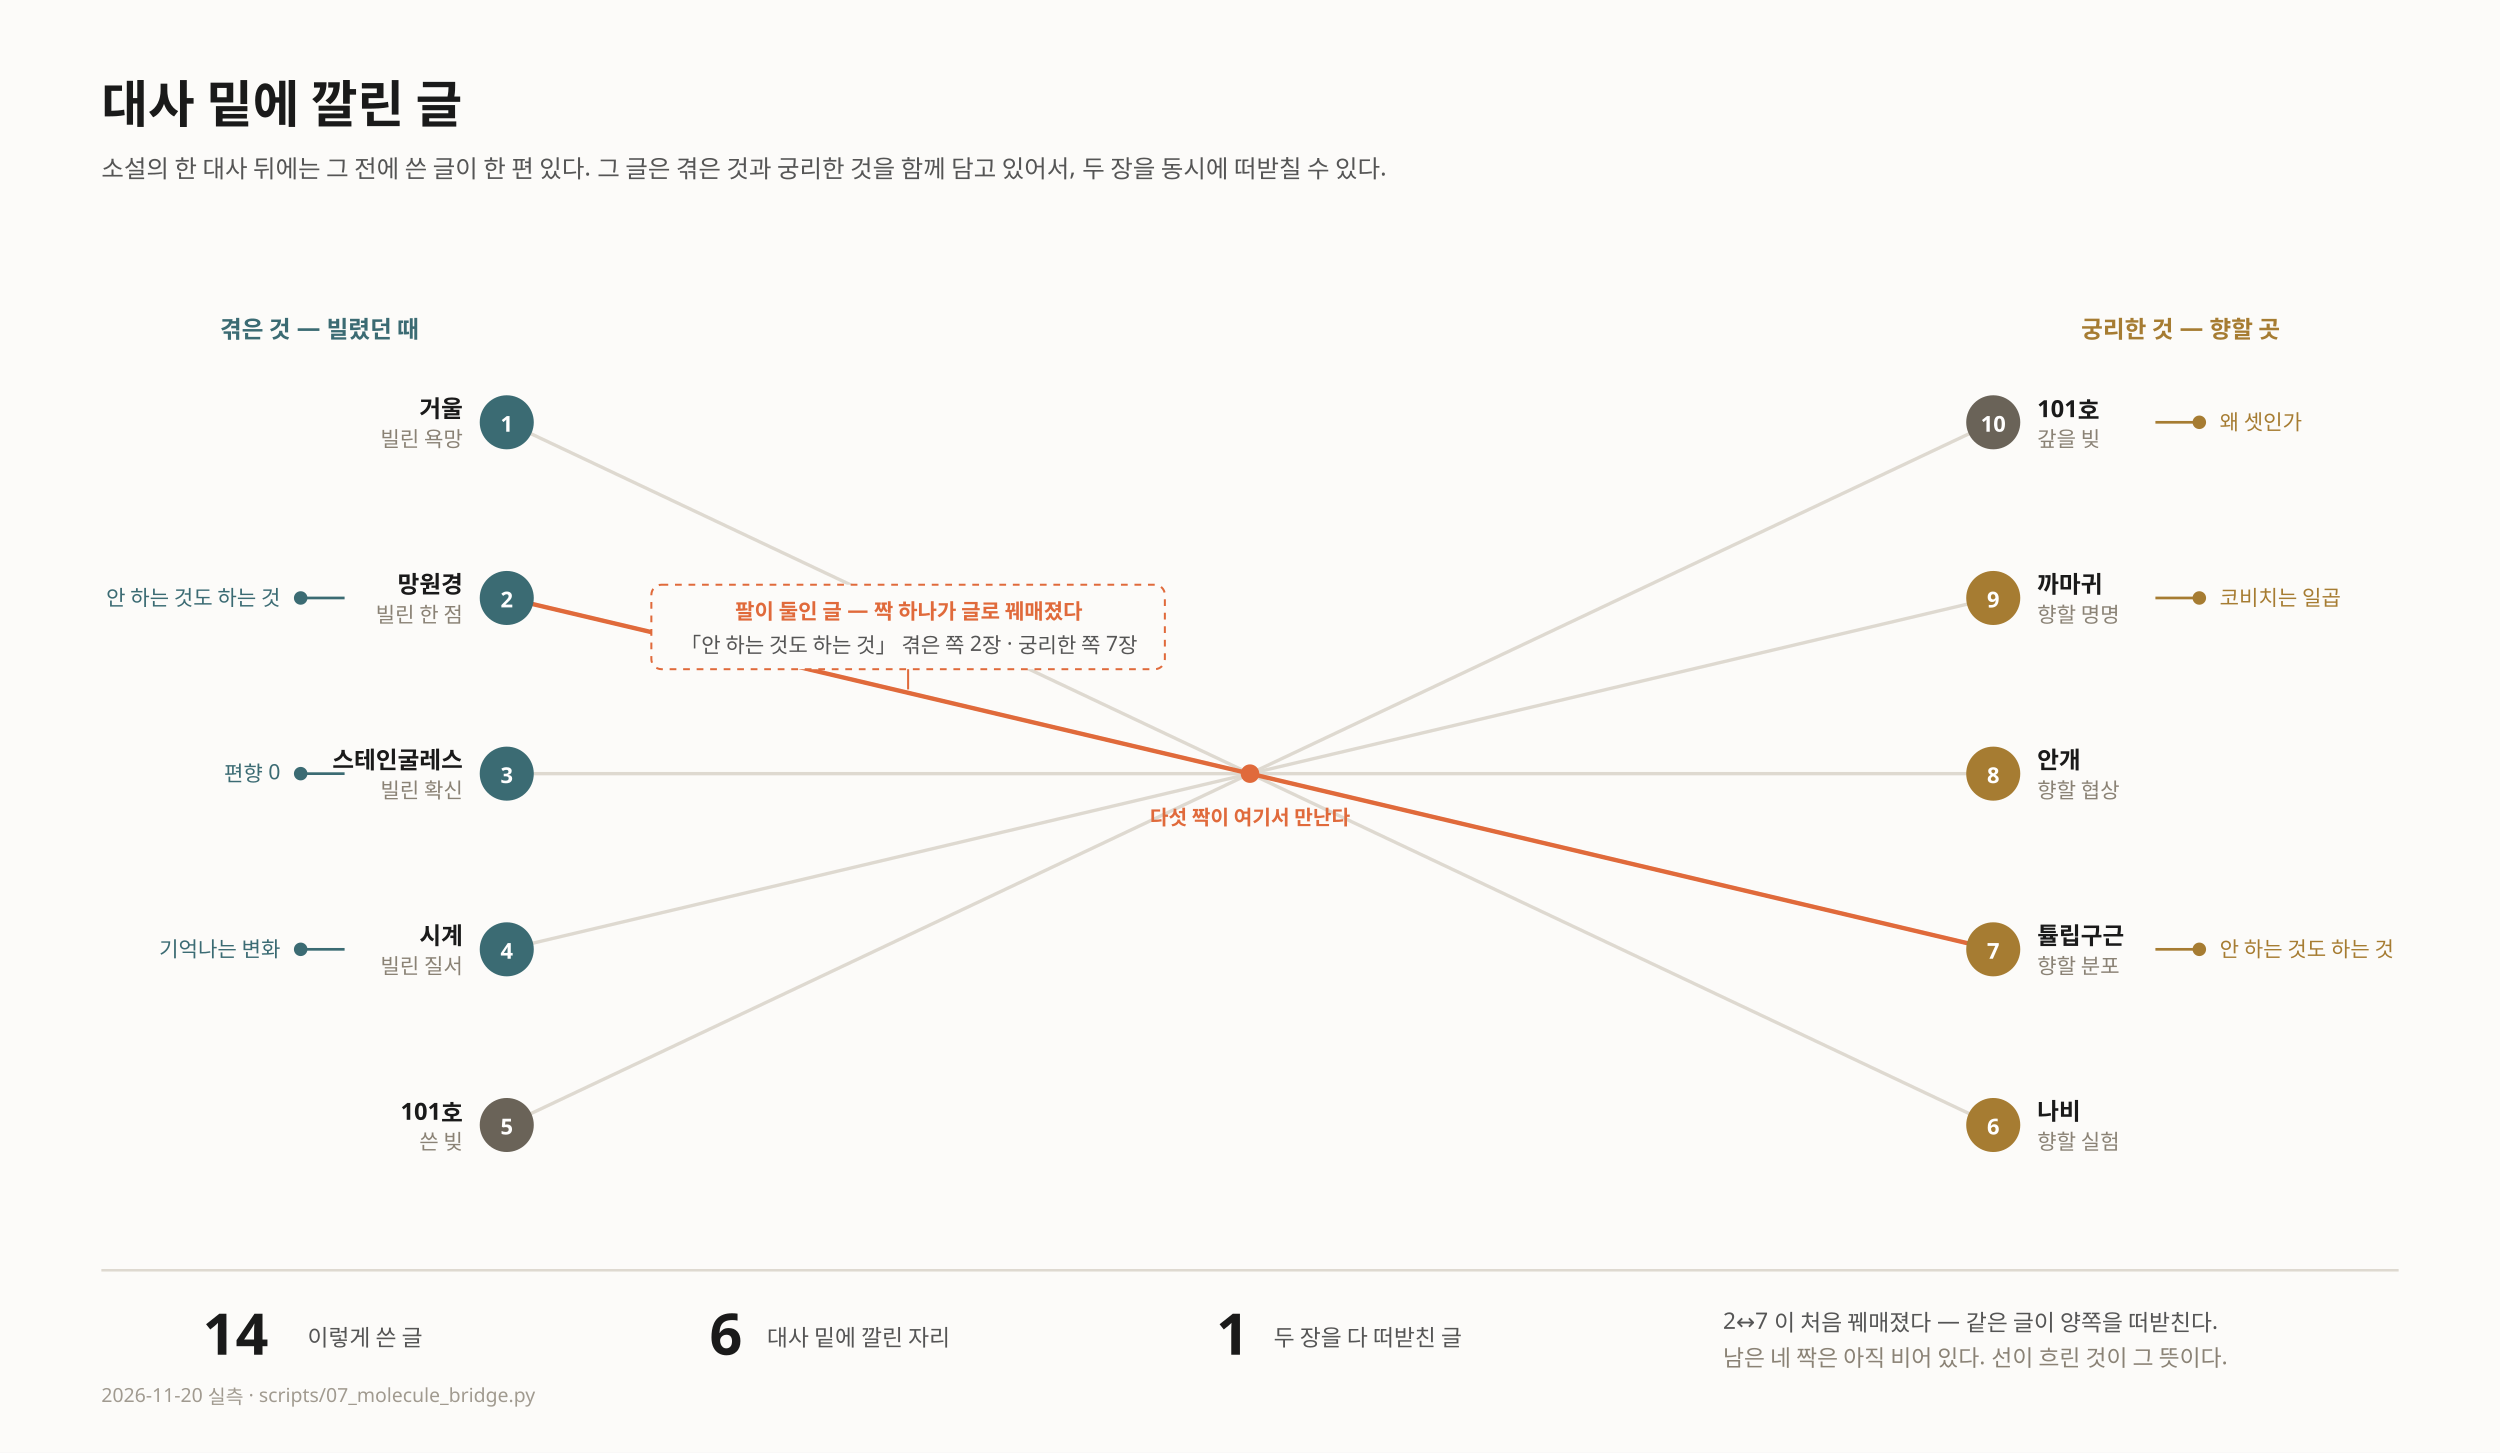
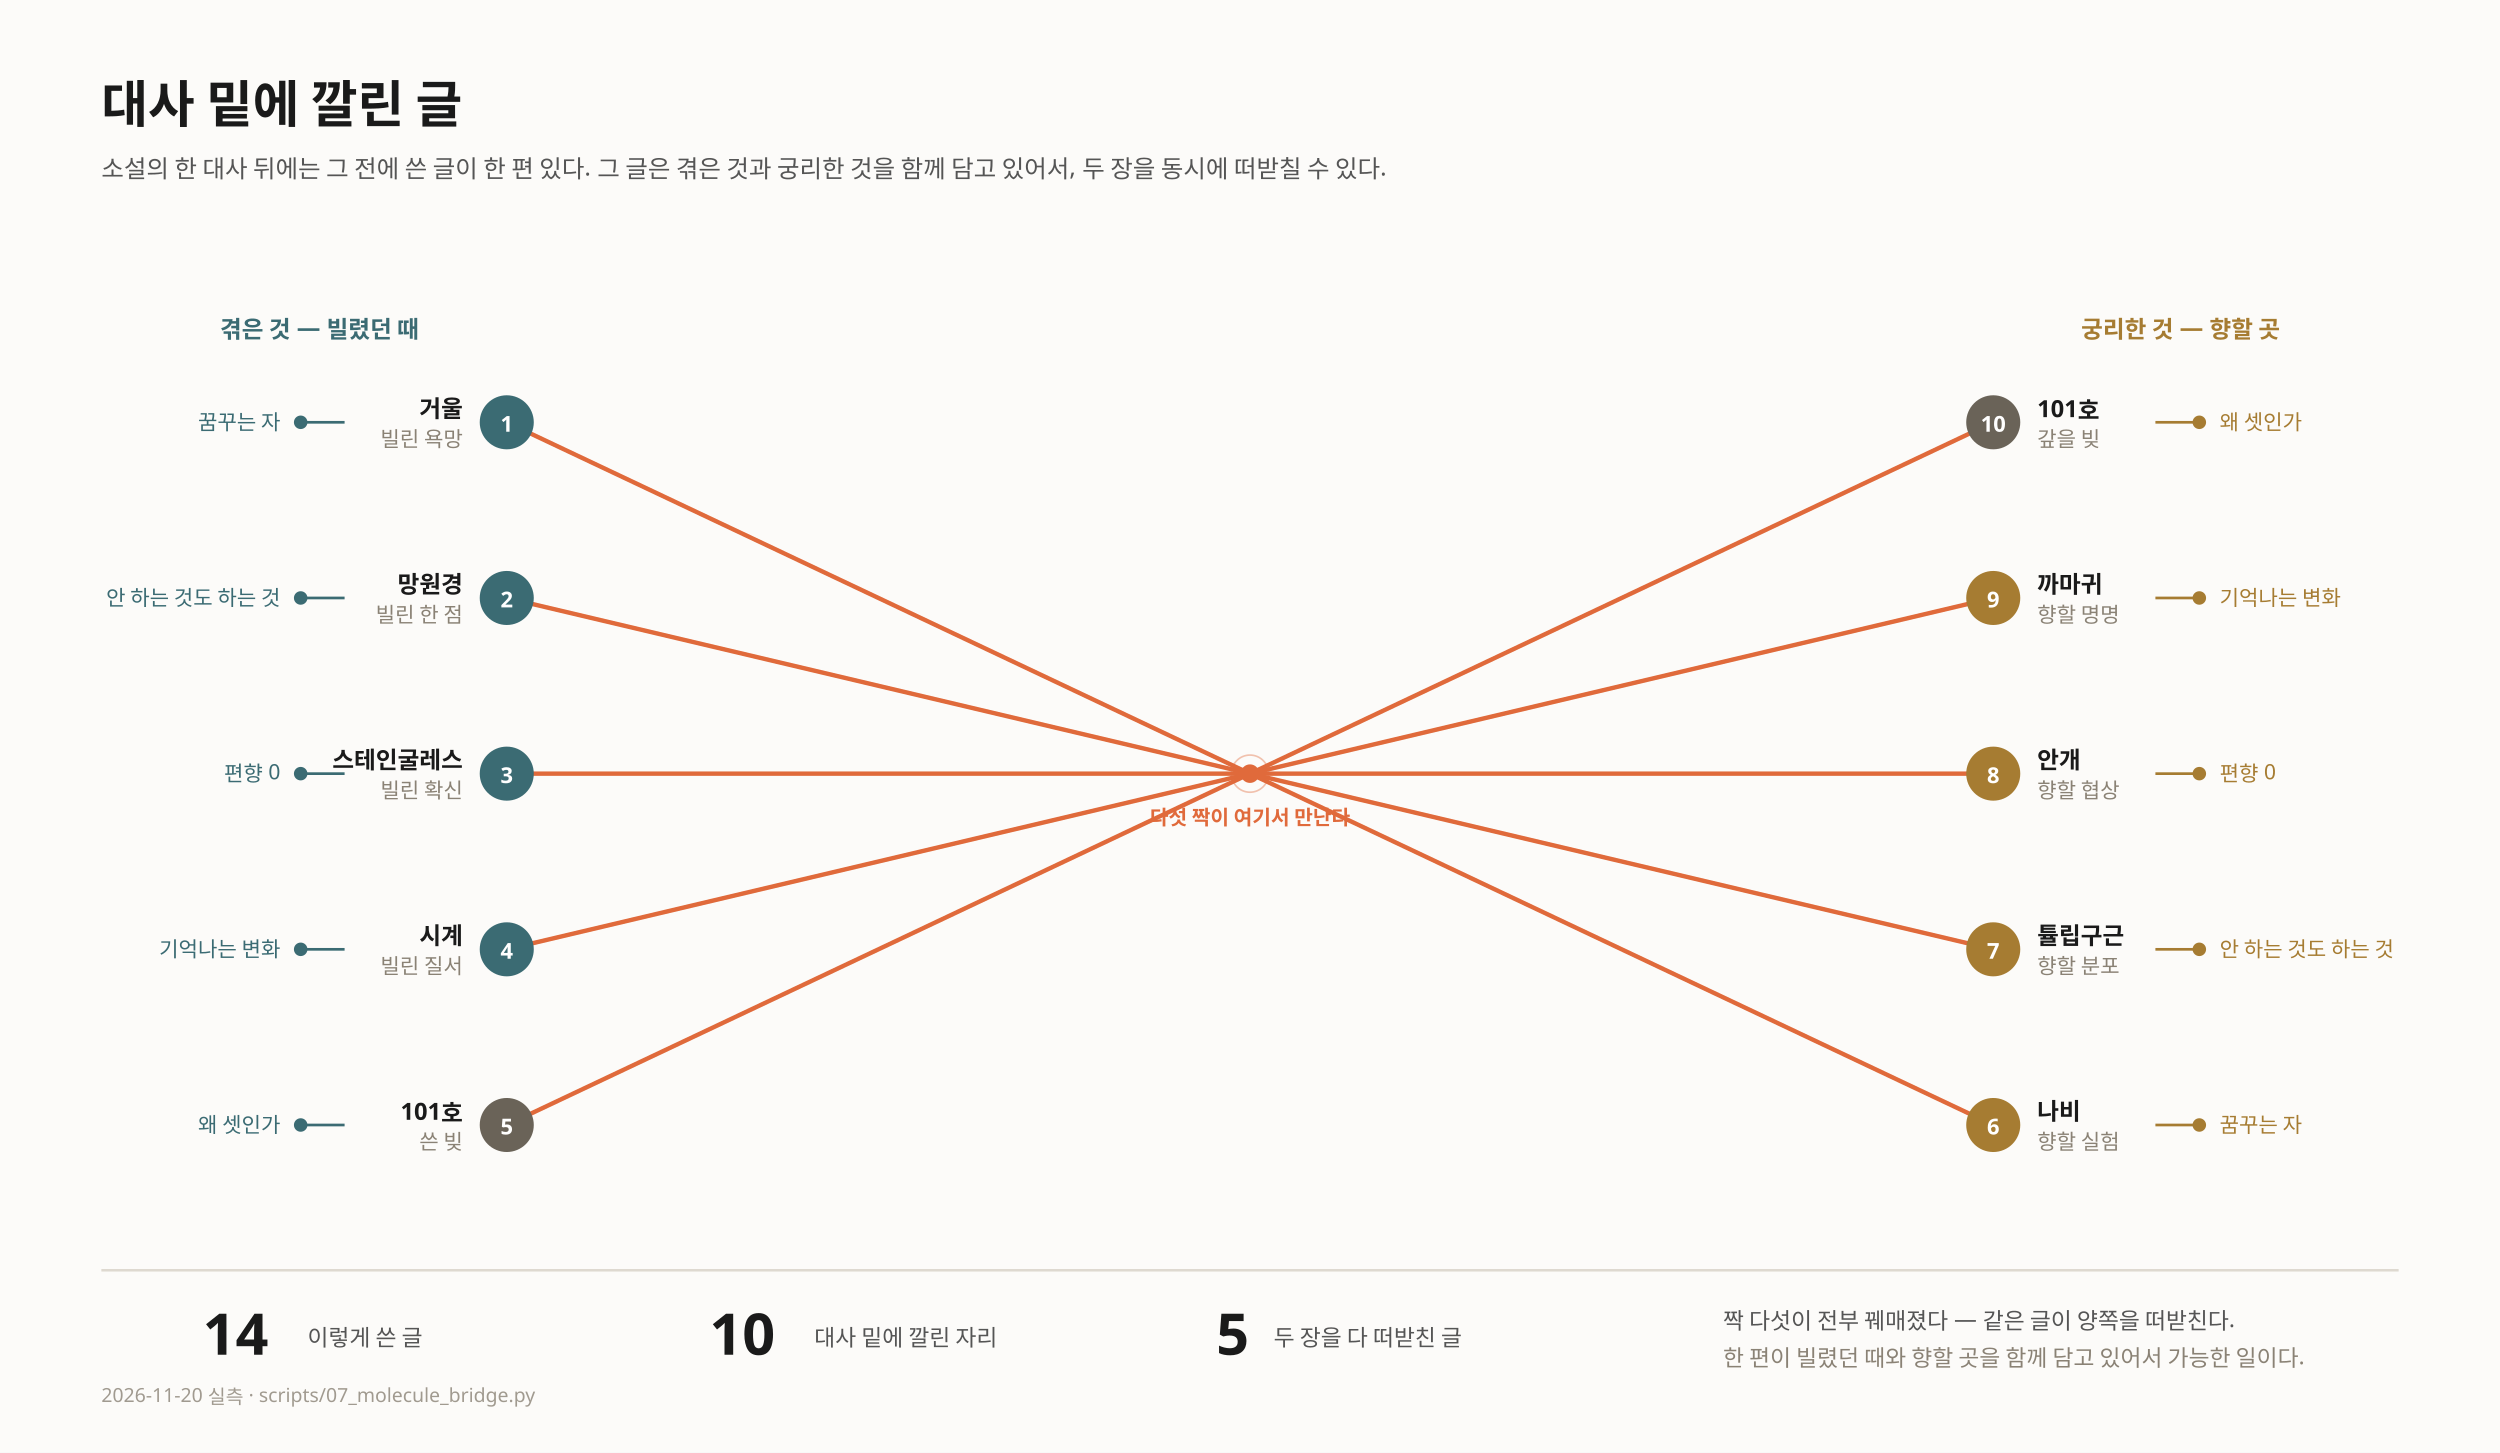
<svg xmlns="http://www.w3.org/2000/svg" viewBox="0 0 1480 860" width="1480" height="860">
  <rect width="1480" height="860" fill="#fcfbf9" />
  <text x="60" y="62" font-size="30" fill="#1a1a1a" text-anchor="start" font-weight="bold" opacity="1.0" font-family="Pretendard,AppleSDGothicNeo,sans-serif" dominant-baseline="middle">대사 밑에 깔린 글</text>
  <text x="60" y="100" font-size="14.5" fill="#555" text-anchor="start" font-weight="normal" opacity="1.0" font-family="Pretendard,AppleSDGothicNeo,sans-serif" dominant-baseline="middle">소설의 한 대사 뒤에는 그 전에 쓴 글이 한 편 있다. 그 글은 겪은 것과 궁리한 것을 함께 담고 있어서, 두 장을 동시에 떠받칠 수 있다.</text>
  <text x="248" y="195" font-size="14" fill="#3b6b73" text-anchor="end" font-weight="bold" opacity="1.0" font-family="Pretendard,AppleSDGothicNeo,sans-serif" dominant-baseline="middle">겪은 것 — 빌렸던 때</text>
  <text x="1232" y="195" font-size="14" fill="#a67c32" text-anchor="start" font-weight="bold" opacity="1.0" font-family="Pretendard,AppleSDGothicNeo,sans-serif" dominant-baseline="middle">궁리한 것 — 향할 곳</text>
  <line x1="300" y1="250" x2="1180" y2="666" stroke="#ded9d0" stroke-width="2" />
  <line x1="300" y1="354" x2="1180" y2="562" stroke="#ded9d0" stroke-width="2" />
  <line x1="300" y1="458" x2="1180" y2="458" stroke="#ded9d0" stroke-width="2" />
  <line x1="300" y1="562" x2="1180" y2="354" stroke="#ded9d0" stroke-width="2" />
  <line x1="300" y1="666" x2="1180" y2="250" stroke="#ded9d0" stroke-width="2" />
  <circle cx="740.0" cy="458" r="5.5" fill="#e06a3b" />
  <text x="740" y="484" font-size="12" fill="#e06a3b" text-anchor="middle" font-weight="bold" opacity="1.0" font-family="Pretendard,AppleSDGothicNeo,sans-serif" dominant-baseline="middle">다섯 짝이 여기서 만난다</text>
+   <circle cx="740.0" cy="458" r="11" fill="none" stroke="#e06a3b" stroke-width="1" opacity=".4" />
+   <line x1="300" y1="666" x2="1180" y2="250" stroke="#e06a3b" stroke-width="2.6" />
+   <line x1="300" y1="250" x2="1180" y2="666" stroke="#e06a3b" stroke-width="2.6" />
+   <line x1="300" y1="562" x2="1180" y2="354" stroke="#e06a3b" stroke-width="2.6" />
+   <line x1="300" y1="458" x2="1180" y2="458" stroke="#e06a3b" stroke-width="2.6" />
  <line x1="300" y1="354" x2="1180" y2="562" stroke="#e06a3b" stroke-width="2.6" />
-   <rect x="385.6" y="346.16" width="304" height="50" rx="6" fill="#fcfbf9" stroke="#e06a3b" stroke-width="1.2" stroke-dasharray="4 4" />
-   <line x1="537.6" y1="396.16" x2="537.6" y2="408.16" stroke="#e06a3b" stroke-width="1.2" />
-   <text x="538" y="362" font-size="12.5" fill="#e06a3b" text-anchor="middle" font-weight="bold" opacity="1.0" font-family="Pretendard,AppleSDGothicNeo,sans-serif" dominant-baseline="middle">팔이 둘인 글 — 짝 하나가 글로 꿰매졌다</text>
-   <text x="538" y="382" font-size="12.5" fill="#555" text-anchor="middle" font-weight="normal" opacity="1.0" font-family="Pretendard,AppleSDGothicNeo,sans-serif" dominant-baseline="middle">「안 하는 것도 하는 것」 겪은 쪽 2장 · 궁리한 쪽 7장</text>
  <circle cx="300" cy="250" r="16" fill="#3b6b73" />
  <text x="300" y="251" font-size="13" fill="#fff" text-anchor="middle" font-weight="bold" opacity="1.0" font-family="Pretendard,AppleSDGothicNeo,sans-serif" dominant-baseline="middle">1</text>
  <text x="274" y="242" font-size="14" fill="#1a1a1a" text-anchor="end" font-weight="bold" opacity="1.0" font-family="Pretendard,AppleSDGothicNeo,sans-serif" dominant-baseline="middle">거울</text>
  <text x="274" y="260" font-size="12.5" fill="#8a8275" text-anchor="end" font-weight="normal" opacity="1.0" font-family="Pretendard,AppleSDGothicNeo,sans-serif" dominant-baseline="middle">빌린 욕망</text>
  <circle cx="300" cy="354" r="16" fill="#3b6b73" />
  <text x="300" y="355" font-size="13" fill="#fff" text-anchor="middle" font-weight="bold" opacity="1.0" font-family="Pretendard,AppleSDGothicNeo,sans-serif" dominant-baseline="middle">2</text>
  <text x="274" y="346" font-size="14" fill="#1a1a1a" text-anchor="end" font-weight="bold" opacity="1.0" font-family="Pretendard,AppleSDGothicNeo,sans-serif" dominant-baseline="middle">망원경</text>
  <text x="274" y="364" font-size="12.5" fill="#8a8275" text-anchor="end" font-weight="normal" opacity="1.0" font-family="Pretendard,AppleSDGothicNeo,sans-serif" dominant-baseline="middle">빌린 한 점</text>
  <circle cx="300" cy="458" r="16" fill="#3b6b73" />
  <text x="300" y="459" font-size="13" fill="#fff" text-anchor="middle" font-weight="bold" opacity="1.0" font-family="Pretendard,AppleSDGothicNeo,sans-serif" dominant-baseline="middle">3</text>
  <text x="274" y="450" font-size="14" fill="#1a1a1a" text-anchor="end" font-weight="bold" opacity="1.0" font-family="Pretendard,AppleSDGothicNeo,sans-serif" dominant-baseline="middle">스테인굴레스</text>
  <text x="274" y="468" font-size="12.5" fill="#8a8275" text-anchor="end" font-weight="normal" opacity="1.0" font-family="Pretendard,AppleSDGothicNeo,sans-serif" dominant-baseline="middle">빌린 확신</text>
  <circle cx="300" cy="562" r="16" fill="#3b6b73" />
  <text x="300" y="563" font-size="13" fill="#fff" text-anchor="middle" font-weight="bold" opacity="1.0" font-family="Pretendard,AppleSDGothicNeo,sans-serif" dominant-baseline="middle">4</text>
  <text x="274" y="554" font-size="14" fill="#1a1a1a" text-anchor="end" font-weight="bold" opacity="1.0" font-family="Pretendard,AppleSDGothicNeo,sans-serif" dominant-baseline="middle">시계</text>
  <text x="274" y="572" font-size="12.5" fill="#8a8275" text-anchor="end" font-weight="normal" opacity="1.0" font-family="Pretendard,AppleSDGothicNeo,sans-serif" dominant-baseline="middle">빌린 질서</text>
  <circle cx="300" cy="666" r="16" fill="#6a6358" />
  <text x="300" y="667" font-size="13" fill="#fff" text-anchor="middle" font-weight="bold" opacity="1.0" font-family="Pretendard,AppleSDGothicNeo,sans-serif" dominant-baseline="middle">5</text>
  <text x="274" y="658" font-size="14" fill="#1a1a1a" text-anchor="end" font-weight="bold" opacity="1.0" font-family="Pretendard,AppleSDGothicNeo,sans-serif" dominant-baseline="middle">101호</text>
  <text x="274" y="676" font-size="12.5" fill="#8a8275" text-anchor="end" font-weight="normal" opacity="1.0" font-family="Pretendard,AppleSDGothicNeo,sans-serif" dominant-baseline="middle">쓴 빚</text>
  <circle cx="1180" cy="250" r="16" fill="#6a6358" />
  <text x="1180" y="251" font-size="13" fill="#fff" text-anchor="middle" font-weight="bold" opacity="1.0" font-family="Pretendard,AppleSDGothicNeo,sans-serif" dominant-baseline="middle">10</text>
  <text x="1206" y="242" font-size="14" fill="#1a1a1a" text-anchor="start" font-weight="bold" opacity="1.0" font-family="Pretendard,AppleSDGothicNeo,sans-serif" dominant-baseline="middle">101호</text>
  <text x="1206" y="260" font-size="12.5" fill="#8a8275" text-anchor="start" font-weight="normal" opacity="1.0" font-family="Pretendard,AppleSDGothicNeo,sans-serif" dominant-baseline="middle">갚을 빚</text>
  <circle cx="1180" cy="354" r="16" fill="#a67c32" />
  <text x="1180" y="355" font-size="13" fill="#fff" text-anchor="middle" font-weight="bold" opacity="1.0" font-family="Pretendard,AppleSDGothicNeo,sans-serif" dominant-baseline="middle">9</text>
  <text x="1206" y="346" font-size="14" fill="#1a1a1a" text-anchor="start" font-weight="bold" opacity="1.0" font-family="Pretendard,AppleSDGothicNeo,sans-serif" dominant-baseline="middle">까마귀</text>
  <text x="1206" y="364" font-size="12.5" fill="#8a8275" text-anchor="start" font-weight="normal" opacity="1.0" font-family="Pretendard,AppleSDGothicNeo,sans-serif" dominant-baseline="middle">향할 명명</text>
  <circle cx="1180" cy="458" r="16" fill="#a67c32" />
  <text x="1180" y="459" font-size="13" fill="#fff" text-anchor="middle" font-weight="bold" opacity="1.0" font-family="Pretendard,AppleSDGothicNeo,sans-serif" dominant-baseline="middle">8</text>
  <text x="1206" y="450" font-size="14" fill="#1a1a1a" text-anchor="start" font-weight="bold" opacity="1.0" font-family="Pretendard,AppleSDGothicNeo,sans-serif" dominant-baseline="middle">안개</text>
  <text x="1206" y="468" font-size="12.5" fill="#8a8275" text-anchor="start" font-weight="normal" opacity="1.0" font-family="Pretendard,AppleSDGothicNeo,sans-serif" dominant-baseline="middle">향할 협상</text>
  <circle cx="1180" cy="562" r="16" fill="#a67c32" />
  <text x="1180" y="563" font-size="13" fill="#fff" text-anchor="middle" font-weight="bold" opacity="1.0" font-family="Pretendard,AppleSDGothicNeo,sans-serif" dominant-baseline="middle">7</text>
  <text x="1206" y="554" font-size="14" fill="#1a1a1a" text-anchor="start" font-weight="bold" opacity="1.0" font-family="Pretendard,AppleSDGothicNeo,sans-serif" dominant-baseline="middle">튤립구근</text>
  <text x="1206" y="572" font-size="12.5" fill="#8a8275" text-anchor="start" font-weight="normal" opacity="1.0" font-family="Pretendard,AppleSDGothicNeo,sans-serif" dominant-baseline="middle">향할 분포</text>
  <circle cx="1180" cy="666" r="16" fill="#a67c32" />
  <text x="1180" y="667" font-size="13" fill="#fff" text-anchor="middle" font-weight="bold" opacity="1.0" font-family="Pretendard,AppleSDGothicNeo,sans-serif" dominant-baseline="middle">6</text>
  <text x="1206" y="658" font-size="14" fill="#1a1a1a" text-anchor="start" font-weight="bold" opacity="1.0" font-family="Pretendard,AppleSDGothicNeo,sans-serif" dominant-baseline="middle">나비</text>
  <text x="1206" y="676" font-size="12.5" fill="#8a8275" text-anchor="start" font-weight="normal" opacity="1.0" font-family="Pretendard,AppleSDGothicNeo,sans-serif" dominant-baseline="middle">향할 실험</text>
+   <line x1="204" y1="250" x2="178" y2="250" stroke="#3b6b73" stroke-width="1.6" />
+   <circle cx="178" cy="250" r="4" fill="#3b6b73" />
+   <text x="166" y="250" font-size="12.5" fill="#3b6b73" text-anchor="end" font-weight="normal" opacity="1.0" font-family="Pretendard,AppleSDGothicNeo,sans-serif" dominant-baseline="middle">꿈꾸는 자</text>
  <line x1="204" y1="354" x2="178" y2="354" stroke="#3b6b73" stroke-width="1.6" />
  <circle cx="178" cy="354" r="4" fill="#3b6b73" />
  <text x="166" y="354" font-size="12.5" fill="#3b6b73" text-anchor="end" font-weight="normal" opacity="1.0" font-family="Pretendard,AppleSDGothicNeo,sans-serif" dominant-baseline="middle">안 하는 것도 하는 것</text>
  <line x1="204" y1="458" x2="178" y2="458" stroke="#3b6b73" stroke-width="1.6" />
  <circle cx="178" cy="458" r="4" fill="#3b6b73" />
  <text x="166" y="458" font-size="12.5" fill="#3b6b73" text-anchor="end" font-weight="normal" opacity="1.0" font-family="Pretendard,AppleSDGothicNeo,sans-serif" dominant-baseline="middle">편향 0</text>
  <line x1="204" y1="562" x2="178" y2="562" stroke="#3b6b73" stroke-width="1.6" />
  <circle cx="178" cy="562" r="4" fill="#3b6b73" />
  <text x="166" y="562" font-size="12.5" fill="#3b6b73" text-anchor="end" font-weight="normal" opacity="1.0" font-family="Pretendard,AppleSDGothicNeo,sans-serif" dominant-baseline="middle">기억나는 변화</text>
+   <line x1="204" y1="666" x2="178" y2="666" stroke="#3b6b73" stroke-width="1.6" />
+   <circle cx="178" cy="666" r="4" fill="#3b6b73" />
+   <text x="166" y="666" font-size="12.5" fill="#3b6b73" text-anchor="end" font-weight="normal" opacity="1.0" font-family="Pretendard,AppleSDGothicNeo,sans-serif" dominant-baseline="middle">왜 셋인가</text>
+   <line x1="1276" y1="666" x2="1302" y2="666" stroke="#a67c32" stroke-width="1.6" />
+   <circle cx="1302" cy="666" r="4" fill="#a67c32" />
+   <text x="1314" y="666" font-size="12.5" fill="#a67c32" text-anchor="start" font-weight="normal" opacity="1.0" font-family="Pretendard,AppleSDGothicNeo,sans-serif" dominant-baseline="middle">꿈꾸는 자</text>
+   <line x1="1276" y1="562" x2="1302" y2="562" stroke="#a67c32" stroke-width="1.6" />
+   <circle cx="1302" cy="562" r="4" fill="#a67c32" />
+   <text x="1314" y="562" font-size="12.5" fill="#a67c32" text-anchor="start" font-weight="normal" opacity="1.0" font-family="Pretendard,AppleSDGothicNeo,sans-serif" dominant-baseline="middle">안 하는 것도 하는 것</text>
+   <line x1="1276" y1="458" x2="1302" y2="458" stroke="#a67c32" stroke-width="1.6" />
+   <circle cx="1302" cy="458" r="4" fill="#a67c32" />
+   <text x="1314" y="458" font-size="12.5" fill="#a67c32" text-anchor="start" font-weight="normal" opacity="1.0" font-family="Pretendard,AppleSDGothicNeo,sans-serif" dominant-baseline="middle">편향 0</text>
  <line x1="1276" y1="354" x2="1302" y2="354" stroke="#a67c32" stroke-width="1.6" />
  <circle cx="1302" cy="354" r="4" fill="#a67c32" />
-   <text x="1314" y="354" font-size="12.5" fill="#a67c32" text-anchor="start" font-weight="normal" opacity="1.0" font-family="Pretendard,AppleSDGothicNeo,sans-serif" dominant-baseline="middle">코비치는 일곱</text>
+   <text x="1314" y="354" font-size="12.5" fill="#a67c32" text-anchor="start" font-weight="normal" opacity="1.0" font-family="Pretendard,AppleSDGothicNeo,sans-serif" dominant-baseline="middle">기억나는 변화</text>
  <line x1="1276" y1="250" x2="1302" y2="250" stroke="#a67c32" stroke-width="1.6" />
  <circle cx="1302" cy="250" r="4" fill="#a67c32" />
  <text x="1314" y="250" font-size="12.5" fill="#a67c32" text-anchor="start" font-weight="normal" opacity="1.0" font-family="Pretendard,AppleSDGothicNeo,sans-serif" dominant-baseline="middle">왜 셋인가</text>
-   <line x1="1276" y1="562" x2="1302" y2="562" stroke="#a67c32" stroke-width="1.6" />
-   <circle cx="1302" cy="562" r="4" fill="#a67c32" />
-   <text x="1314" y="562" font-size="12.5" fill="#a67c32" text-anchor="start" font-weight="normal" opacity="1.0" font-family="Pretendard,AppleSDGothicNeo,sans-serif" dominant-baseline="middle">안 하는 것도 하는 것</text>
  <line x1="60" y1="752" x2="1420" y2="752" stroke="#ded9d0" stroke-width="1.5" />
  <text x="120" y="790" font-size="34" fill="#1a1a1a" text-anchor="start" font-weight="bold" opacity="1.0" font-family="Pretendard,AppleSDGothicNeo,sans-serif" dominant-baseline="middle">14</text>
  <text x="182" y="792" font-size="13.5" fill="#555" text-anchor="start" font-weight="normal" opacity="1.0" font-family="Pretendard,AppleSDGothicNeo,sans-serif" dominant-baseline="middle">이렇게 쓴 글</text>
-   <text x="420" y="790" font-size="34" fill="#1a1a1a" text-anchor="start" font-weight="bold" opacity="1.0" font-family="Pretendard,AppleSDGothicNeo,sans-serif" dominant-baseline="middle">6</text>
-   <text x="454" y="792" font-size="13.5" fill="#555" text-anchor="start" font-weight="normal" opacity="1.0" font-family="Pretendard,AppleSDGothicNeo,sans-serif" dominant-baseline="middle">대사 밑에 깔린 자리</text>
-   <text x="720" y="790" font-size="34" fill="#1a1a1a" text-anchor="start" font-weight="bold" opacity="1.0" font-family="Pretendard,AppleSDGothicNeo,sans-serif" dominant-baseline="middle">1</text>
+   <text x="420" y="790" font-size="34" fill="#1a1a1a" text-anchor="start" font-weight="bold" opacity="1.0" font-family="Pretendard,AppleSDGothicNeo,sans-serif" dominant-baseline="middle">10</text>
+   <text x="482" y="792" font-size="13.5" fill="#555" text-anchor="start" font-weight="normal" opacity="1.0" font-family="Pretendard,AppleSDGothicNeo,sans-serif" dominant-baseline="middle">대사 밑에 깔린 자리</text>
+   <text x="720" y="790" font-size="34" fill="#1a1a1a" text-anchor="start" font-weight="bold" opacity="1.0" font-family="Pretendard,AppleSDGothicNeo,sans-serif" dominant-baseline="middle">5</text>
  <text x="754" y="792" font-size="13.5" fill="#555" text-anchor="start" font-weight="normal" opacity="1.0" font-family="Pretendard,AppleSDGothicNeo,sans-serif" dominant-baseline="middle">두 장을 다 떠받친 글</text>
-   <text x="1020" y="782" font-size="13.5" fill="#555" text-anchor="start" font-weight="normal" opacity="1.0" font-family="Pretendard,AppleSDGothicNeo,sans-serif" dominant-baseline="middle">2↔7 이 처음 꿰매졌다 — 같은 글이 양쪽을 떠받친다.</text>
-   <text x="1020" y="804" font-size="13.5" fill="#8a8275" text-anchor="start" font-weight="normal" opacity="1.0" font-family="Pretendard,AppleSDGothicNeo,sans-serif" dominant-baseline="middle">남은 네 짝은 아직 비어 있다. 선이 흐린 것이 그 뜻이다.</text>
+   <text x="1020" y="782" font-size="13.5" fill="#555" text-anchor="start" font-weight="normal" opacity="1.0" font-family="Pretendard,AppleSDGothicNeo,sans-serif" dominant-baseline="middle">짝 다섯이 전부 꿰매졌다 — 같은 글이 양쪽을 떠받친다.</text>
+   <text x="1020" y="804" font-size="13.5" fill="#8a8275" text-anchor="start" font-weight="normal" opacity="1.0" font-family="Pretendard,AppleSDGothicNeo,sans-serif" dominant-baseline="middle">한 편이 빌렸던 때와 향할 곳을 함께 담고 있어서 가능한 일이다.</text>
  <text x="60" y="826" font-size="11.5" fill="#8a8275" text-anchor="start" font-weight="normal" opacity="0.8" font-family="Pretendard,AppleSDGothicNeo,sans-serif" dominant-baseline="middle">2026-11-20 실측 · scripts/07_molecule_bridge.py</text>
</svg>
